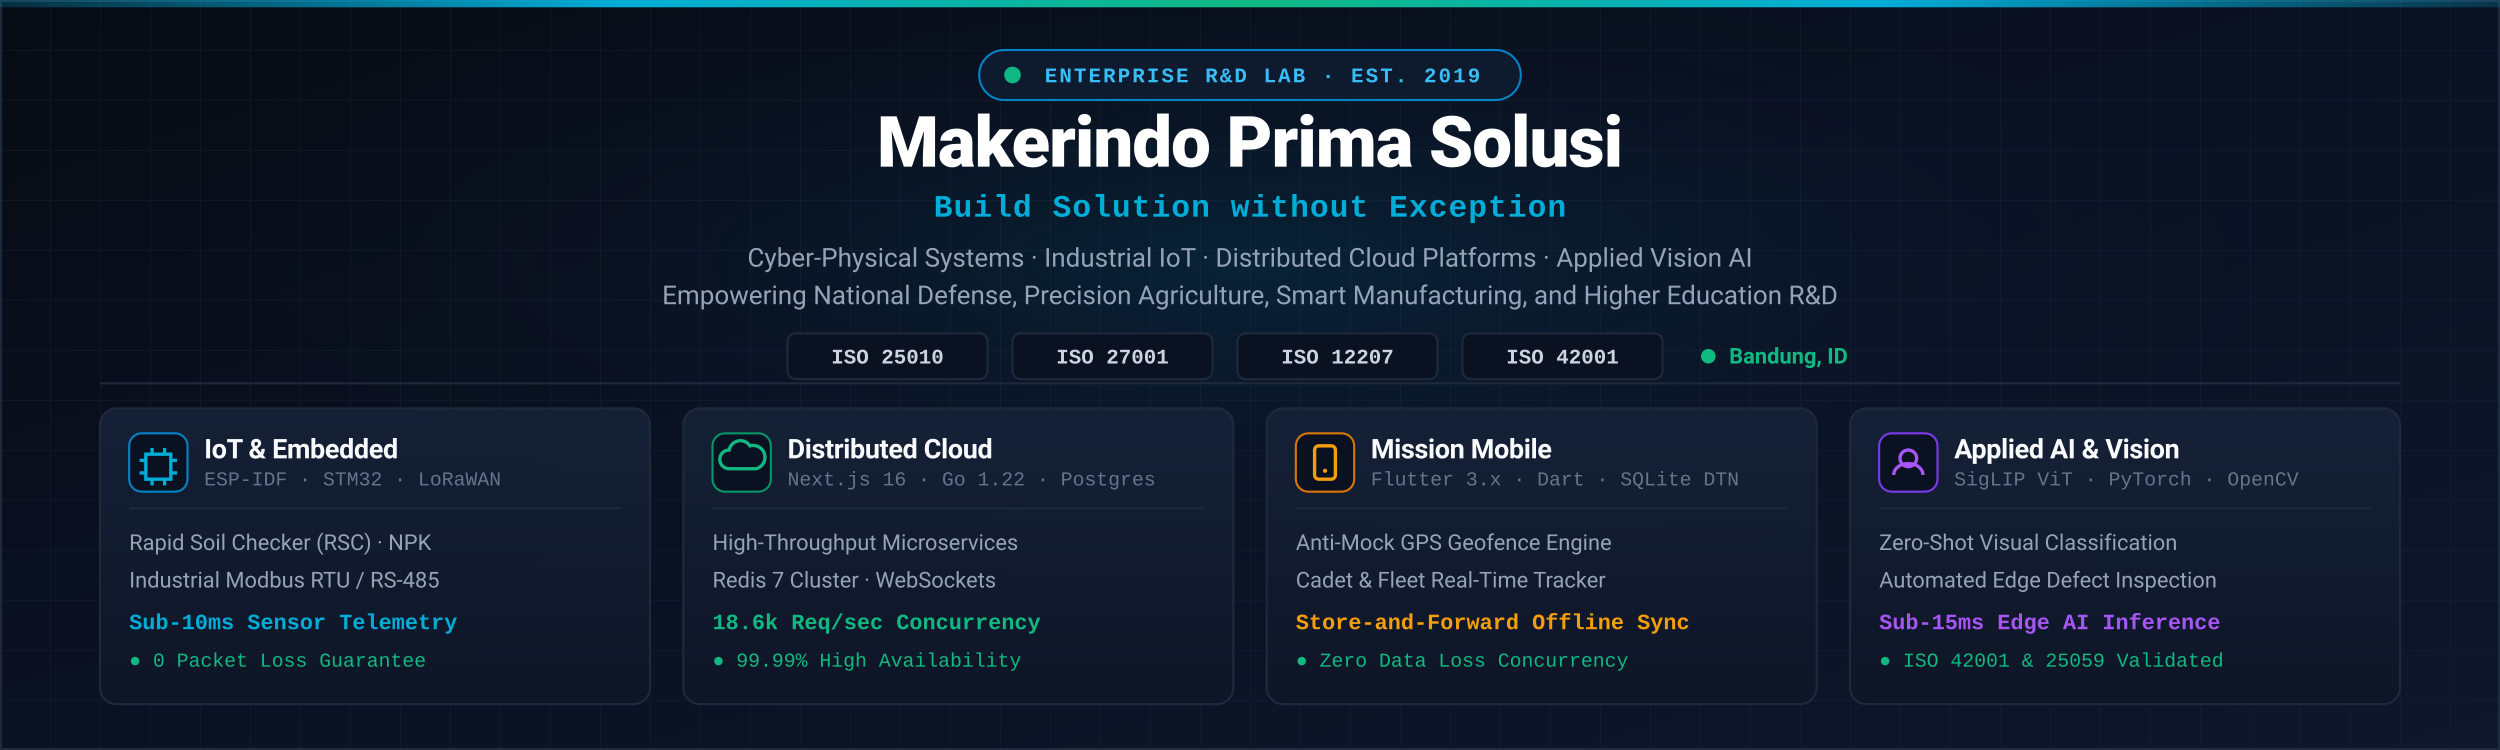
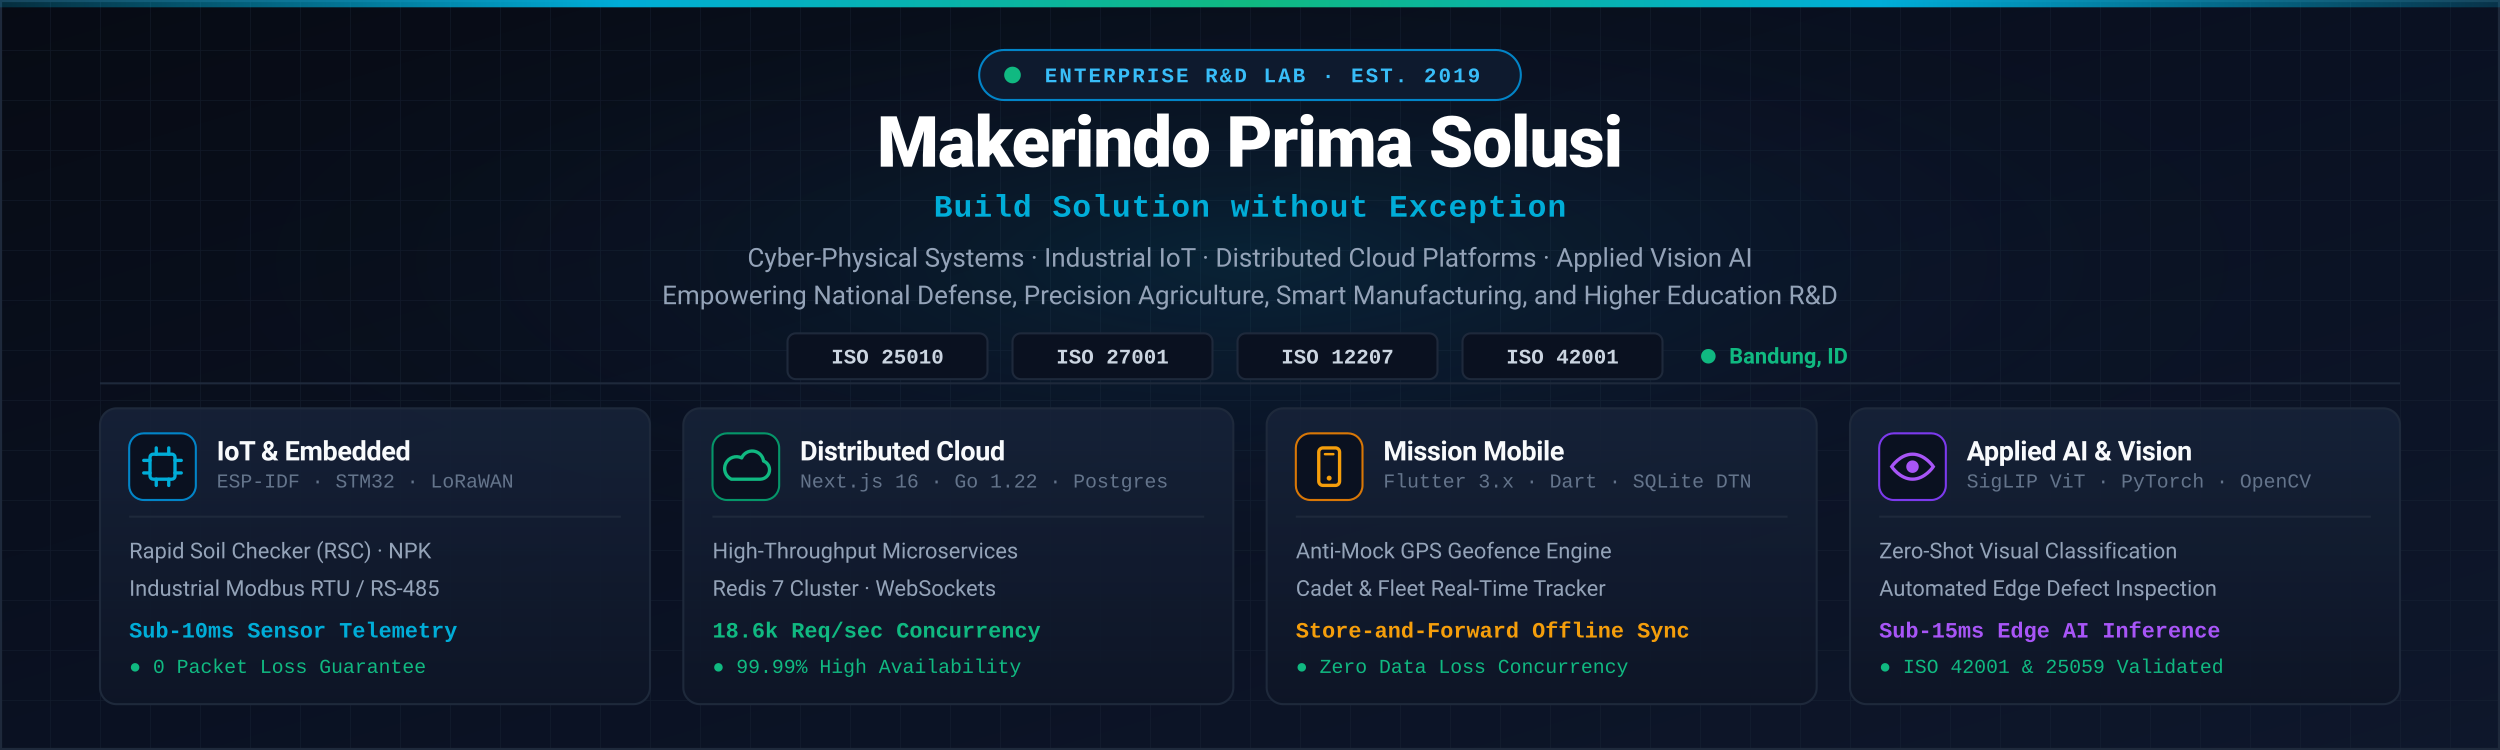
<svg xmlns="http://www.w3.org/2000/svg" viewBox="0 0 1200 360" width="100%" height="100%">
  <defs>
    <linearGradient id="bgGrad" x1="0%" y1="0%" x2="100%" y2="100%">
      <stop offset="0%" stop-color="#070B14" />
      <stop offset="50%" stop-color="#0A1122" />
      <stop offset="100%" stop-color="#0E172B" />
    </linearGradient>
    <linearGradient id="topLineGrad" x1="0%" y1="0%" x2="100%" y2="0%">
      <stop offset="0%" stop-color="#00ADD8" stop-opacity="0.2" />
      <stop offset="25%" stop-color="#00ADD8" />
      <stop offset="50%" stop-color="#10B981" />
      <stop offset="75%" stop-color="#00ADD8" />
      <stop offset="100%" stop-color="#00ADD8" stop-opacity="0.2" />
    </linearGradient>
    <linearGradient id="cardGrad" x1="0%" y1="0%" x2="0%" y2="100%">
      <stop offset="0%" stop-color="#162238" stop-opacity="0.9" />
      <stop offset="100%" stop-color="#0D1526" stop-opacity="0.95" />
    </linearGradient>
    <radialGradient id="centerGlow" cx="50%" cy="35%" r="45%">
      <stop offset="0%" stop-color="#00ADD8" stop-opacity="0.12" />
      <stop offset="60%" stop-color="#10507C" stop-opacity="0.04" />
      <stop offset="100%" stop-color="#070B14" stop-opacity="0" />
    </radialGradient>
    <pattern id="grid" width="24" height="24" patternUnits="userSpaceOnUse">
      <path d="M 24 0 L 0 0 0 24" fill="none" stroke="#1E293B" stroke-width="0.75" stroke-opacity="0.45" />
    </pattern>
  </defs>
  <style>
    .font-base { font-family: -apple-system, BlinkMacSystemFont, 'Segoe UI', 'SF Pro Display', Roboto, 'Helvetica Neue', Arial, sans-serif; }
    .font-mono { font-family: 'SF Mono', Monaco, Consolas, 'Liberation Mono', Menlo, monospace; }
    
    .corp-title { font-size: 34px; font-weight: 800; fill: #FFFFFF; letter-spacing: -0.5px; text-anchor: middle; }
    .corp-tagline { font-size: 15px; font-weight: 600; fill: #00ADD8; letter-spacing: 0.5px; text-anchor: middle; text-transform: uppercase; }
    .corp-desc { font-size: 12.5px; fill: #94A3B8; font-weight: 400; text-anchor: middle; }
    
    .cat-badge-text { font-size: 10px; font-weight: 700; fill: #38BDF8; letter-spacing: 1px; text-anchor: middle; text-transform: uppercase; }
    .iso-badge-text { font-size: 10px; font-weight: 600; fill: #CBD5E1; text-anchor: middle; }
    
    .card-title { font-size: 13px; font-weight: 700; fill: #F8FAFC; letter-spacing: -0.2px; }
    .card-sub { font-size: 9.5px; font-weight: 500; fill: #64748B; }
    .card-detail { font-size: 10.5px; fill: #94A3B8; font-weight: 400; }
    .card-metric { font-size: 10.5px; font-weight: 600; }
  </style>
  <rect width="1200" height="360" fill="url(#bgGrad)" />
  <rect width="1200" height="360" fill="url(#grid)" />
  <rect width="1200" height="360" fill="url(#centerGlow)" />
  <rect x="0.5" y="0.5" width="1199" height="359" fill="none" stroke="#1E293B" stroke-width="1" />
  <rect x="0" y="0" width="1200" height="3.5" fill="url(#topLineGrad)" />
  <g transform="translate(600, 24)" class="font-base">
    <rect x="-130" y="0" width="260" height="24" rx="12" fill="#0E1A2E" stroke="#0284C7" stroke-width="1" />
    <circle cx="-114" cy="12" r="4" fill="#10B981" />
    <text x="6" y="15.5" class="cat-badge-text font-mono">ENTERPRISE R&amp;D LAB · EST. 2019</text>
    <text x="0" y="56" class="corp-title">Makerindo Prima Solusi</text>
    <text x="0" y="80" class="corp-tagline font-mono">Build Solution without Exception</text>
    <text x="0" y="104" class="corp-desc">Cyber-Physical Systems · Industrial IoT · Distributed Cloud Platforms · Applied Vision AI</text>
    <text x="0" y="122" class="corp-desc" fill="#64748B" font-size="11.5">Empowering National Defense, Precision Agriculture, Smart Manufacturing, and Higher Education R&amp;D</text>
    <g transform="translate(0, 136)">
      <rect x="-222" y="0" width="96" height="22" rx="4" fill="#0A1120" stroke="#1E293B" stroke-width="1" />
      <text x="-174" y="14.5" class="font-mono iso-badge-text">ISO 25010</text>
      <rect x="-114" y="0" width="96" height="22" rx="4" fill="#0A1120" stroke="#1E293B" stroke-width="1" />
      <text x="-66" y="14.5" class="font-mono iso-badge-text">ISO 27001</text>
      <rect x="-6" y="0" width="96" height="22" rx="4" fill="#0A1120" stroke="#1E293B" stroke-width="1" />
      <text x="42" y="14.5" class="font-mono iso-badge-text">ISO 12207</text>
      <rect x="102" y="0" width="96" height="22" rx="4" fill="#0A1120" stroke="#1E293B" stroke-width="1" />
      <text x="150" y="14.5" class="font-mono iso-badge-text">ISO 42001</text>
      <circle cx="220" cy="11" r="3.5" fill="#10B981" />
      <text x="230" y="14.5" class="font-base" font-size="10.5" font-weight="600" fill="#10B981">Bandung, ID</text>
    </g>
  </g>
  <line x1="48" y1="184" x2="1152" y2="184" stroke="#1E293B" stroke-width="1" />
  <g transform="translate(48, 196)" class="font-base">
    <g transform="translate(0, 0)">
      <rect x="0" y="0" width="264" height="142" rx="8" fill="url(#cardGrad)" stroke="#1E293B" stroke-width="1" />
-       <rect x="14" y="12" width="28" height="28" rx="6" fill="#0A1120" stroke="#0284C7" stroke-width="1" />
-       <path d="M22 22h12v12H22z" fill="none" stroke="#00ADD8" stroke-width="1.6" />
-       <path d="M25 19v3m6-3v3m-6 12v3m6-3v3M19 25h3m-3 6h3m12-6h3m-3 6h3" stroke="#00ADD8" stroke-width="1.6" />
-       <text x="50" y="24" class="card-title">IoT &amp; Embedded</text>
-       <text x="50" y="37" class="card-sub font-mono">ESP-IDF · STM32 · LoRaWAN</text>
-       <line x1="14" y1="48" x2="250" y2="48" stroke="#1E293B" stroke-width="1" />
-       <text x="14" y="68" class="card-detail">Rapid Soil Checker (RSC) · NPK</text>
-       <text x="14" y="86" class="card-detail">Industrial Modbus RTU / RS-485</text>
-       <text x="14" y="106" class="font-mono card-metric" fill="#00ADD8">Sub-10ms Sensor Telemetry</text>
-       <text x="14" y="124" class="font-mono" font-size="9.5" fill="#10B981">● 0 Packet Loss Guarantee</text>
+       <g transform="translate(14, 12)">
+         <rect x="0" y="0" width="32" height="32" rx="7" fill="#0A1120" stroke="#0284C7" stroke-width="1" />
+         <rect x="10" y="10" width="12" height="12" rx="1.5" fill="none" stroke="#00ADD8" stroke-width="1.6" />
+         <path d="M13 7v3 M19 7v3 M13 22v3 M19 22v3 M7 13h3 M7 19h3 M22 13h3 M22 19h3" stroke="#00ADD8" stroke-width="1.6" stroke-linecap="round" />
+       </g>
+       <text x="56" y="25" class="card-title">IoT &amp; Embedded</text>
+       <text x="56" y="38" class="card-sub font-mono">ESP-IDF · STM32 · LoRaWAN</text>
+       <line x1="14" y1="52" x2="250" y2="52" stroke="#1E293B" stroke-width="1" />
+       <text x="14" y="72" class="card-detail">Rapid Soil Checker (RSC) · NPK</text>
+       <text x="14" y="90" class="card-detail">Industrial Modbus RTU / RS-485</text>
+       <text x="14" y="110" class="font-mono card-metric" fill="#00ADD8">Sub-10ms Sensor Telemetry</text>
+       <text x="14" y="127" class="font-mono" font-size="9.5" fill="#10B981">● 0 Packet Loss Guarantee</text>
    </g>
    <g transform="translate(280, 0)">
      <rect x="0" y="0" width="264" height="142" rx="8" fill="url(#cardGrad)" stroke="#1E293B" stroke-width="1" />
-       <rect x="14" y="12" width="28" height="28" rx="6" fill="#0A1120" stroke="#059669" stroke-width="1" />
-       <path d="M22 29a4.5 4.5 0 0 1 0-9 5.5 5.5 0 0 1 10-2 4.5 4.5 0 0 1 3 11H22z" fill="none" stroke="#10B981" stroke-width="1.6" />
-       <text x="50" y="24" class="card-title">Distributed Cloud</text>
-       <text x="50" y="37" class="card-sub font-mono">Next.js 16 · Go 1.22 · Postgres</text>
-       <line x1="14" y1="48" x2="250" y2="48" stroke="#1E293B" stroke-width="1" />
-       <text x="14" y="68" class="card-detail">High-Throughput Microservices</text>
-       <text x="14" y="86" class="card-detail">Redis 7 Cluster · WebSockets</text>
-       <text x="14" y="106" class="font-mono card-metric" fill="#10B981">18.6k Req/sec Concurrency</text>
-       <text x="14" y="124" class="font-mono" font-size="9.5" fill="#10B981">● 99.99% High Availability</text>
+       <g transform="translate(14, 12)">
+         <rect x="0" y="0" width="32" height="32" rx="7" fill="#0A1120" stroke="#059669" stroke-width="1" />
+         <path d="M9 22h14a4.5 4.5 0 0 0 1.5-8.7 5.5 5.5 0 0 0-10.5-1.5A4.5 4.5 0 0 0 9 22z" fill="none" stroke="#10B981" stroke-width="1.6" stroke-linejoin="round" />
+       </g>
+       <text x="56" y="25" class="card-title">Distributed Cloud</text>
+       <text x="56" y="38" class="card-sub font-mono">Next.js 16 · Go 1.22 · Postgres</text>
+       <line x1="14" y1="52" x2="250" y2="52" stroke="#1E293B" stroke-width="1" />
+       <text x="14" y="72" class="card-detail">High-Throughput Microservices</text>
+       <text x="14" y="90" class="card-detail">Redis 7 Cluster · WebSockets</text>
+       <text x="14" y="110" class="font-mono card-metric" fill="#10B981">18.6k Req/sec Concurrency</text>
+       <text x="14" y="127" class="font-mono" font-size="9.5" fill="#10B981">● 99.99% High Availability</text>
    </g>
    <g transform="translate(560, 0)">
      <rect x="0" y="0" width="264" height="142" rx="8" fill="url(#cardGrad)" stroke="#1E293B" stroke-width="1" />
-       <rect x="14" y="12" width="28" height="28" rx="6" fill="#0A1120" stroke="#D97706" stroke-width="1" />
-       <rect x="23" y="18" width="10" height="16" rx="2" fill="none" stroke="#F59E0B" stroke-width="1.6" />
-       <circle cx="28" cy="30" r="1" fill="#F59E0B" />
-       <text x="50" y="24" class="card-title">Mission Mobile</text>
-       <text x="50" y="37" class="card-sub font-mono">Flutter 3.x · Dart · SQLite DTN</text>
-       <line x1="14" y1="48" x2="250" y2="48" stroke="#1E293B" stroke-width="1" />
-       <text x="14" y="68" class="card-detail">Anti-Mock GPS Geofence Engine</text>
-       <text x="14" y="86" class="card-detail">Cadet &amp; Fleet Real-Time Tracker</text>
-       <text x="14" y="106" class="font-mono card-metric" fill="#F59E0B">Store-and-Forward Offline Sync</text>
-       <text x="14" y="124" class="font-mono" font-size="9.5" fill="#10B981">● Zero Data Loss Concurrency</text>
+       <g transform="translate(14, 12)">
+         <rect x="0" y="0" width="32" height="32" rx="7" fill="#0A1120" stroke="#D97706" stroke-width="1" />
+         <rect x="11" y="7" width="10" height="18" rx="2" fill="none" stroke="#F59E0B" stroke-width="1.6" />
+         <line x1="14" y1="10" x2="18" y2="10" stroke="#F59E0B" stroke-width="1.2" stroke-linecap="round" />
+         <circle cx="16" cy="21.5" r="1.2" fill="#F59E0B" />
+       </g>
+       <text x="56" y="25" class="card-title">Mission Mobile</text>
+       <text x="56" y="38" class="card-sub font-mono">Flutter 3.x · Dart · SQLite DTN</text>
+       <line x1="14" y1="52" x2="250" y2="52" stroke="#1E293B" stroke-width="1" />
+       <text x="14" y="72" class="card-detail">Anti-Mock GPS Geofence Engine</text>
+       <text x="14" y="90" class="card-detail">Cadet &amp; Fleet Real-Time Tracker</text>
+       <text x="14" y="110" class="font-mono card-metric" fill="#F59E0B">Store-and-Forward Offline Sync</text>
+       <text x="14" y="127" class="font-mono" font-size="9.5" fill="#10B981">● Zero Data Loss Concurrency</text>
    </g>
    <g transform="translate(840, 0)">
      <rect x="0" y="0" width="264" height="142" rx="8" fill="url(#cardGrad)" stroke="#1E293B" stroke-width="1" />
-       <rect x="14" y="12" width="28" height="28" rx="6" fill="#0A1120" stroke="#7C3AED" stroke-width="1" />
-       <circle cx="28" cy="24" r="4" fill="none" stroke="#A855F7" stroke-width="1.6" />
-       <path d="M21 32c0-3.5 3.5-5.5 7-5.5s7 2 7 5.5" fill="none" stroke="#A855F7" stroke-width="1.6" />
-       <text x="50" y="24" class="card-title">Applied AI &amp; Vision</text>
-       <text x="50" y="37" class="card-sub font-mono">SigLIP ViT · PyTorch · OpenCV</text>
-       <line x1="14" y1="48" x2="250" y2="48" stroke="#1E293B" stroke-width="1" />
-       <text x="14" y="68" class="card-detail">Zero-Shot Visual Classification</text>
-       <text x="14" y="86" class="card-detail">Automated Edge Defect Inspection</text>
-       <text x="14" y="106" class="font-mono card-metric" fill="#A855F7">Sub-15ms Edge AI Inference</text>
-       <text x="14" y="124" class="font-mono" font-size="9.5" fill="#10B981">● ISO 42001 &amp; 25059 Validated</text>
+       <g transform="translate(14, 12)">
+         <rect x="0" y="0" width="32" height="32" rx="7" fill="#0A1120" stroke="#7C3AED" stroke-width="1" />
+         <path d="M6 16s4-6 10-6 10 6 10 6-4 6-10 6-10-6-10-6z" fill="none" stroke="#A855F7" stroke-width="1.6" />
+         <circle cx="16" cy="16" r="3" fill="#A855F7" />
+       </g>
+       <text x="56" y="25" class="card-title">Applied AI &amp; Vision</text>
+       <text x="56" y="38" class="card-sub font-mono">SigLIP ViT · PyTorch · OpenCV</text>
+       <line x1="14" y1="52" x2="250" y2="52" stroke="#1E293B" stroke-width="1" />
+       <text x="14" y="72" class="card-detail">Zero-Shot Visual Classification</text>
+       <text x="14" y="90" class="card-detail">Automated Edge Defect Inspection</text>
+       <text x="14" y="110" class="font-mono card-metric" fill="#A855F7">Sub-15ms Edge AI Inference</text>
+       <text x="14" y="127" class="font-mono" font-size="9.5" fill="#10B981">● ISO 42001 &amp; 25059 Validated</text>
    </g>
  </g>
</svg>
